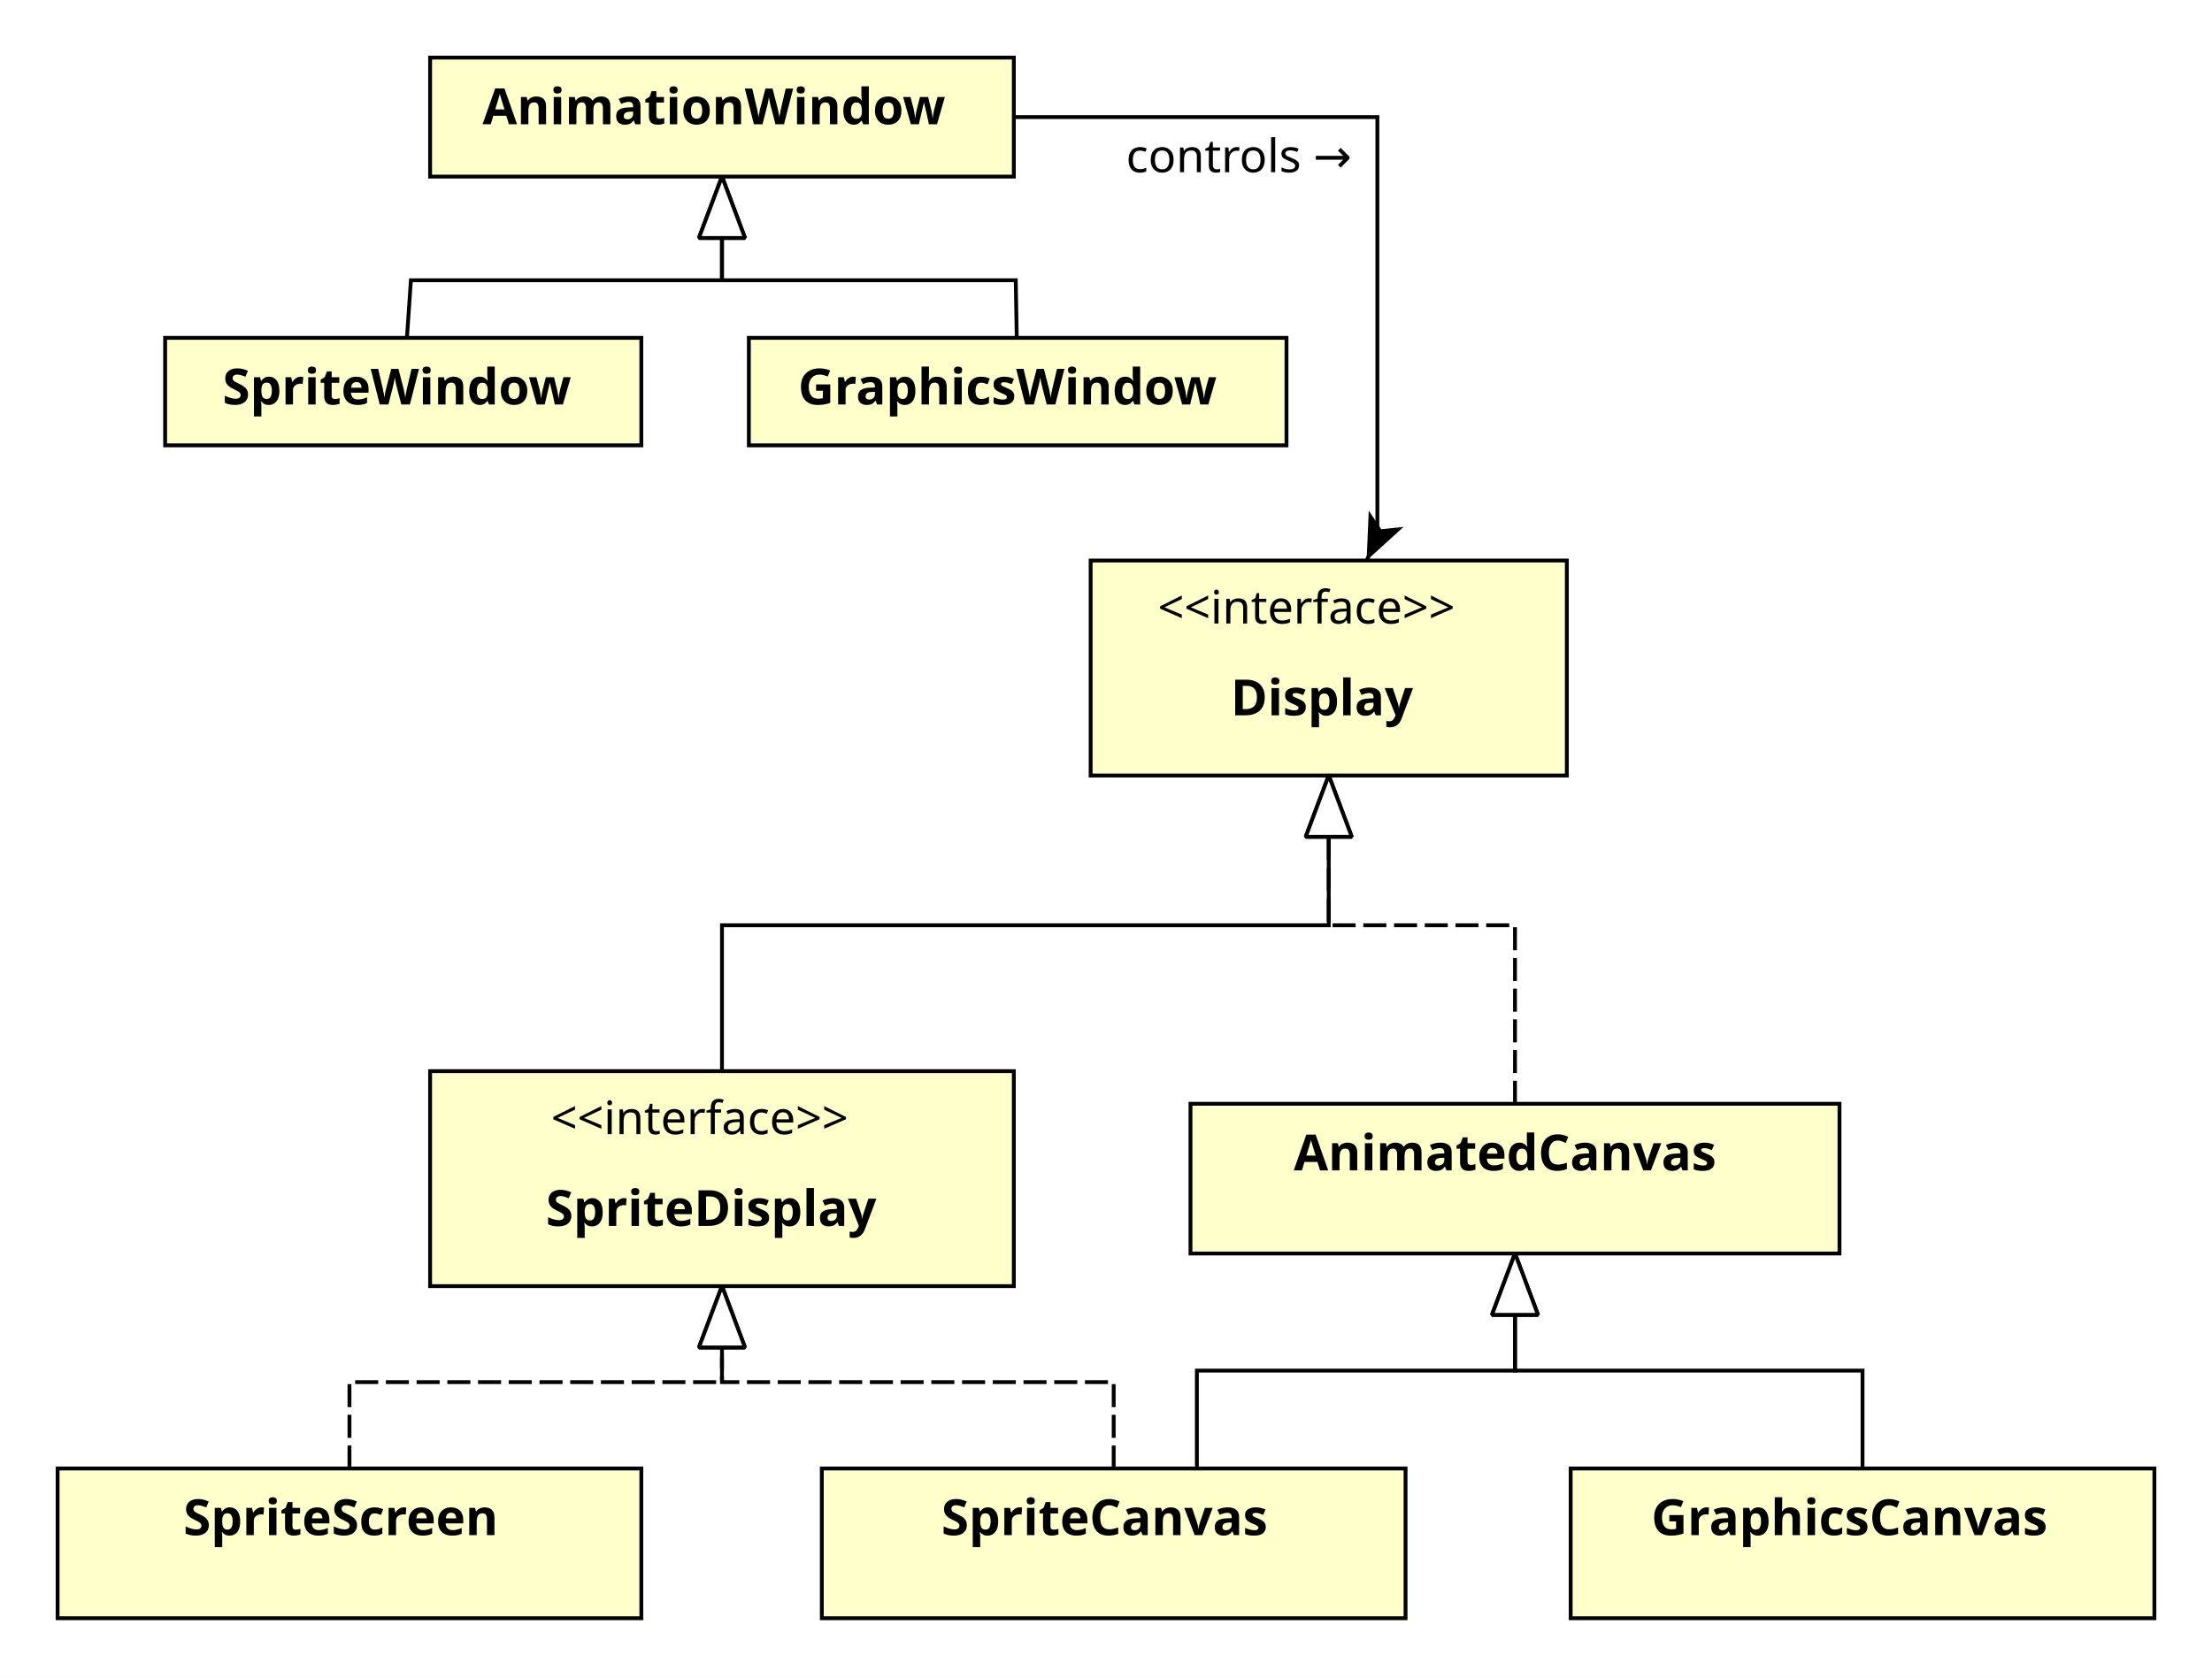
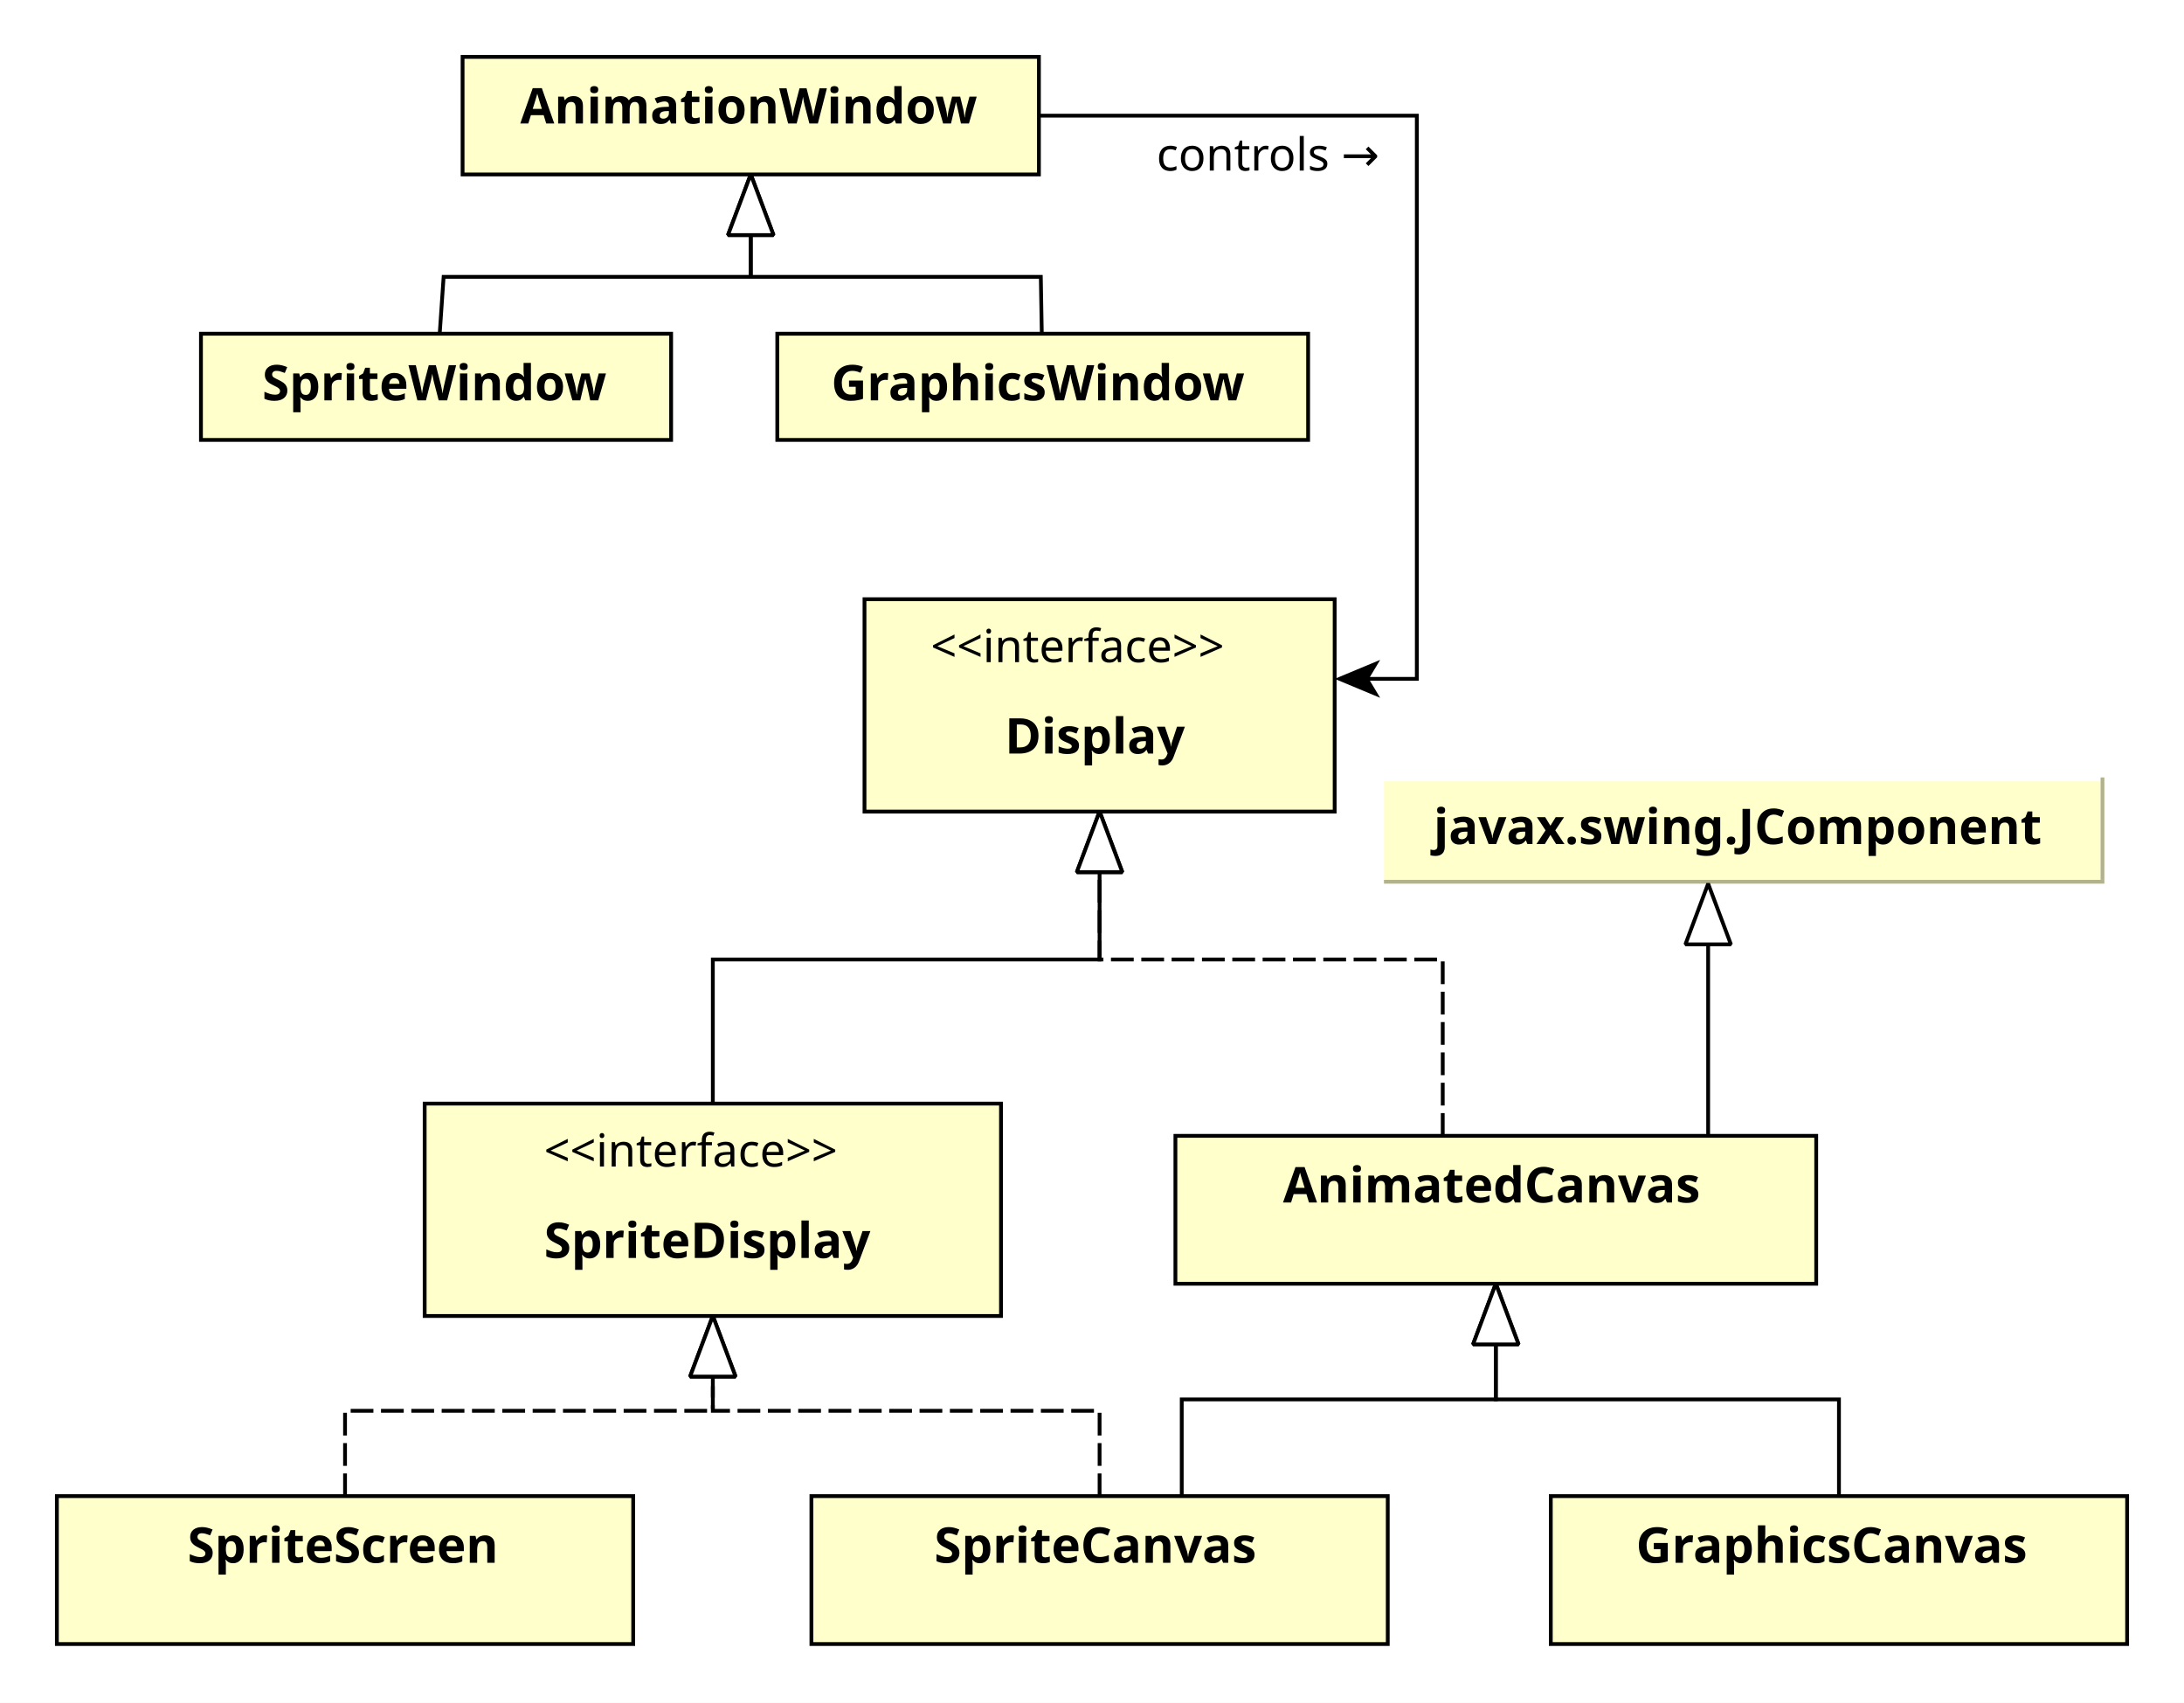
- <svg xmlns="http://www.w3.org/2000/svg" fill-opacity="1" color-rendering="auto" color-interpolation="auto" text-rendering="auto" stroke="black" stroke-linecap="square" width="576" stroke-miterlimit="10" shape-rendering="auto" stroke-opacity="1" fill="black" stroke-dasharray="none" font-weight="normal" stroke-width="1" height="437" font-family="'Dialog'" font-style="normal" stroke-linejoin="miter" font-size="12px" stroke-dashoffset="0" image-rendering="auto">
+ <svg xmlns="http://www.w3.org/2000/svg" fill-opacity="1" color-rendering="auto" color-interpolation="auto" text-rendering="auto" stroke="black" stroke-linecap="square" width="576" stroke-miterlimit="10" shape-rendering="auto" stroke-opacity="1" fill="black" stroke-dasharray="none" font-weight="normal" stroke-width="1" height="449" font-family="'Dialog'" font-style="normal" stroke-linejoin="miter" font-size="12px" stroke-dashoffset="0" image-rendering="auto">
  <defs id="genericDefs" />
  <g>
    <defs id="defs1">
      <clipPath clipPathUnits="userSpaceOnUse" id="clipPath1">
-         <path d="M0 0 L576 0 L576 437 L0 437 L0 0 Z" />
+         <path d="M0 0 L576 0 L576 449 L0 449 L0 0 Z" />
      </clipPath>
      <clipPath clipPathUnits="userSpaceOnUse" id="clipPath2">
-         <path d="M98 78 L674 78 L674 515 L98 515 L98 78 Z" />
+         <path d="M88 78 L664 78 L664 527 L88 527 L88 78 Z" />
      </clipPath>
      <clipPath clipPathUnits="userSpaceOnUse" id="clipPath3">
-         <path d="M382 224 L382 280 L506 280 L506 224 Z" />
+         <path d="M316 236 L316 292 L440 292 L440 236 Z" />
      </clipPath>
      <clipPath clipPathUnits="userSpaceOnUse" id="clipPath4">
-         <path d="M210 357 L210 413 L362 413 L362 357 Z" />
+         <path d="M200 369 L200 425 L352 425 L352 369 Z" />
      </clipPath>
      <clipPath clipPathUnits="userSpaceOnUse" id="clipPath5">
-         <path d="M408 365 L408 404 L577 404 L577 365 Z" />
+         <path d="M398 377 L398 416 L567 416 L567 377 Z" />
      </clipPath>
      <clipPath clipPathUnits="userSpaceOnUse" id="clipPath6">
-         <path d="M312 460 L312 499 L464 499 L464 460 Z" />
+         <path d="M302 472 L302 511 L454 511 L454 472 Z" />
      </clipPath>
      <clipPath clipPathUnits="userSpaceOnUse" id="clipPath7">
-         <path d="M113 460 L113 499 L265 499 L265 460 Z" />
+         <path d="M103 472 L103 511 L255 511 L255 472 Z" />
      </clipPath>
      <clipPath clipPathUnits="userSpaceOnUse" id="clipPath8">
-         <path d="M507 460 L507 499 L659 499 L659 460 Z" />
+         <path d="M497 472 L497 511 L649 511 L649 472 Z" />
      </clipPath>
      <clipPath clipPathUnits="userSpaceOnUse" id="clipPath9">
        <path d="M210 93 L210 124 L362 124 L362 93 Z" />
      </clipPath>
      <clipPath clipPathUnits="userSpaceOnUse" id="clipPath10">
        <path d="M141 166 L141 194 L265 194 L265 166 Z" />
      </clipPath>
      <clipPath clipPathUnits="userSpaceOnUse" id="clipPath11">
        <path d="M293 166 L293 194 L433 194 L433 166 Z" />
      </clipPath>
+       <clipPath clipPathUnits="userSpaceOnUse" id="clipPath12">
+         <path d="M452 283 L452 311 L643 311 L643 283 Z" />
+       </clipPath>
    </defs>
-     <g fill="white" text-rendering="geometricPrecision" shape-rendering="geometricPrecision" transform="translate(-98,-78)" stroke="white">
-       <rect x="98" width="576" height="437" y="78" clip-path="url(#clipPath2)" stroke="none" />
+     <g fill="white" text-rendering="geometricPrecision" shape-rendering="geometricPrecision" transform="translate(-88,-78)" stroke="white">
+       <rect x="88" width="576" height="449" y="78" clip-path="url(#clipPath2)" stroke="none" />
    </g>
-     <g fill="rgb(255,255,204)" text-rendering="geometricPrecision" shape-rendering="geometricPrecision" transform="matrix(1,0,0,1,-98,-78)" stroke="rgb(255,255,204)">
-       <rect x="382" width="124" height="56" y="224" clip-path="url(#clipPath2)" stroke="none" />
+     <g fill="rgb(255,255,204)" text-rendering="geometricPrecision" shape-rendering="geometricPrecision" transform="matrix(1,0,0,1,-88,-78)" stroke="rgb(255,255,204)">
+       <rect x="316" width="124" height="56" y="236" clip-path="url(#clipPath2)" stroke="none" />
    </g>
-     <g text-rendering="geometricPrecision" stroke-miterlimit="1.45" shape-rendering="geometricPrecision" transform="matrix(1,0,0,1,-98,-78)" stroke-linecap="butt">
-       <rect fill="none" x="382" width="124" height="56" y="224" clip-path="url(#clipPath2)" />
-       <text x="399.486" xml:space="preserve" y="240.402" clip-path="url(#clipPath3)" font-family="sans-serif" stroke="none">&lt;&lt;interface&gt;&gt;</text>
-       <text x="418.473" font-size="13px" y="264.315" clip-path="url(#clipPath3)" font-family="sans-serif" stroke="none" font-weight="bold" xml:space="preserve">Display</text>
+     <g text-rendering="geometricPrecision" stroke-miterlimit="1.45" shape-rendering="geometricPrecision" transform="matrix(1,0,0,1,-88,-78)" stroke-linecap="butt">
+       <rect fill="none" x="316" width="124" height="56" y="236" clip-path="url(#clipPath2)" />
+       <text x="333.486" xml:space="preserve" y="252.602" clip-path="url(#clipPath3)" font-family="sans-serif" stroke="none">&lt;&lt;interface&gt;&gt;</text>
+       <text x="353.025" font-size="13px" y="276.701" clip-path="url(#clipPath3)" font-family="sans-serif" stroke="none" font-weight="bold" xml:space="preserve">Display</text>
    </g>
-     <g fill="rgb(255,255,204)" text-rendering="geometricPrecision" shape-rendering="geometricPrecision" transform="matrix(1,0,0,1,-98,-78)" stroke="rgb(255,255,204)">
-       <rect x="210" width="152" height="56" y="357" clip-path="url(#clipPath2)" stroke="none" />
+     <g fill="rgb(255,255,204)" text-rendering="geometricPrecision" shape-rendering="geometricPrecision" transform="matrix(1,0,0,1,-88,-78)" stroke="rgb(255,255,204)">
+       <rect x="200" width="152" height="56" y="369" clip-path="url(#clipPath2)" stroke="none" />
    </g>
-     <g text-rendering="geometricPrecision" stroke-miterlimit="1.45" shape-rendering="geometricPrecision" transform="matrix(1,0,0,1,-98,-78)" stroke-linecap="butt">
-       <rect fill="none" x="210" width="152" height="56" y="357" clip-path="url(#clipPath2)" />
-       <text x="241.486" xml:space="preserve" y="373.402" clip-path="url(#clipPath4)" font-family="sans-serif" stroke="none">&lt;&lt;interface&gt;&gt;</text>
-       <text x="240.138" font-size="13px" y="397.315" clip-path="url(#clipPath4)" font-family="sans-serif" stroke="none" font-weight="bold" xml:space="preserve">SpriteDisplay</text>
+     <g text-rendering="geometricPrecision" stroke-miterlimit="1.45" shape-rendering="geometricPrecision" transform="matrix(1,0,0,1,-88,-78)" stroke-linecap="butt">
+       <rect fill="none" x="200" width="152" height="56" y="369" clip-path="url(#clipPath2)" />
+       <text x="231.486" xml:space="preserve" y="385.602" clip-path="url(#clipPath4)" font-family="sans-serif" stroke="none">&lt;&lt;interface&gt;&gt;</text>
+       <text x="231.493" font-size="13px" y="409.701" clip-path="url(#clipPath4)" font-family="sans-serif" stroke="none" font-weight="bold" xml:space="preserve">SpriteDisplay</text>
    </g>
-     <g fill="rgb(255,255,204)" text-rendering="geometricPrecision" shape-rendering="geometricPrecision" transform="matrix(1,0,0,1,-98,-78)" stroke="rgb(255,255,204)">
-       <rect x="408" width="169" height="39" y="365.5" clip-path="url(#clipPath2)" stroke="none" />
+     <g fill="rgb(255,255,204)" text-rendering="geometricPrecision" shape-rendering="geometricPrecision" transform="matrix(1,0,0,1,-88,-78)" stroke="rgb(255,255,204)">
+       <rect x="398" width="169" height="39" y="377.5" clip-path="url(#clipPath2)" stroke="none" />
    </g>
-     <g text-rendering="geometricPrecision" stroke-miterlimit="1.45" shape-rendering="geometricPrecision" transform="matrix(1,0,0,1,-98,-78)" stroke-linecap="butt">
-       <rect fill="none" x="408" width="169" height="39" y="365.5" clip-path="url(#clipPath2)" />
-       <text x="434.892" font-size="13px" y="382.853" clip-path="url(#clipPath5)" font-family="sans-serif" stroke="none" font-weight="bold" xml:space="preserve">AnimatedCanvas</text>
+     <g text-rendering="geometricPrecision" stroke-miterlimit="1.45" shape-rendering="geometricPrecision" transform="matrix(1,0,0,1,-88,-78)" stroke-linecap="butt">
+       <rect fill="none" x="398" width="169" height="39" y="377.5" clip-path="url(#clipPath2)" />
+       <text x="426.384" font-size="13px" y="395.068" clip-path="url(#clipPath5)" font-family="sans-serif" stroke="none" font-weight="bold" xml:space="preserve">AnimatedCanvas</text>
    </g>
-     <g fill="rgb(255,255,204)" text-rendering="geometricPrecision" shape-rendering="geometricPrecision" transform="matrix(1,0,0,1,-98,-78)" stroke="rgb(255,255,204)">
-       <rect x="312" width="152" height="39" y="460.5" clip-path="url(#clipPath2)" stroke="none" />
+     <g fill="rgb(255,255,204)" text-rendering="geometricPrecision" shape-rendering="geometricPrecision" transform="matrix(1,0,0,1,-88,-78)" stroke="rgb(255,255,204)">
+       <rect x="302" width="152" height="39" y="472.5" clip-path="url(#clipPath2)" stroke="none" />
    </g>
-     <g text-rendering="geometricPrecision" stroke-miterlimit="1.45" shape-rendering="geometricPrecision" transform="matrix(1,0,0,1,-98,-78)" stroke-linecap="butt">
-       <rect fill="none" x="312" width="152" height="39" y="460.5" clip-path="url(#clipPath2)" />
-       <text x="343.125" font-size="13px" y="477.853" clip-path="url(#clipPath6)" font-family="sans-serif" stroke="none" font-weight="bold" xml:space="preserve">SpriteCanvas</text>
+     <g text-rendering="geometricPrecision" stroke-miterlimit="1.45" shape-rendering="geometricPrecision" transform="matrix(1,0,0,1,-88,-78)" stroke-linecap="butt">
+       <rect fill="none" x="302" width="152" height="39" y="472.5" clip-path="url(#clipPath2)" />
+       <text x="334.395" font-size="13px" y="490.068" clip-path="url(#clipPath6)" font-family="sans-serif" stroke="none" font-weight="bold" xml:space="preserve">SpriteCanvas</text>
    </g>
-     <g fill="rgb(255,255,204)" text-rendering="geometricPrecision" shape-rendering="geometricPrecision" transform="matrix(1,0,0,1,-98,-78)" stroke="rgb(255,255,204)">
-       <rect x="113" width="152" height="39" y="460.5" clip-path="url(#clipPath2)" stroke="none" />
+     <g fill="rgb(255,255,204)" text-rendering="geometricPrecision" shape-rendering="geometricPrecision" transform="matrix(1,0,0,1,-88,-78)" stroke="rgb(255,255,204)">
+       <rect x="103" width="152" height="39" y="472.5" clip-path="url(#clipPath2)" stroke="none" />
    </g>
-     <g text-rendering="geometricPrecision" stroke-miterlimit="1.45" shape-rendering="geometricPrecision" transform="matrix(1,0,0,1,-98,-78)" stroke-linecap="butt">
-       <rect fill="none" x="113" width="152" height="39" y="460.5" clip-path="url(#clipPath2)" />
-       <text x="145.747" font-size="13px" y="477.853" clip-path="url(#clipPath7)" font-family="sans-serif" stroke="none" font-weight="bold" xml:space="preserve">SpriteScreen</text>
+     <g text-rendering="geometricPrecision" stroke-miterlimit="1.45" shape-rendering="geometricPrecision" transform="matrix(1,0,0,1,-88,-78)" stroke-linecap="butt">
+       <rect fill="none" x="103" width="152" height="39" y="472.5" clip-path="url(#clipPath2)" />
+       <text x="137.455" font-size="13px" y="490.068" clip-path="url(#clipPath7)" font-family="sans-serif" stroke="none" font-weight="bold" xml:space="preserve">SpriteScreen</text>
    </g>
-     <g fill="rgb(255,255,204)" text-rendering="geometricPrecision" shape-rendering="geometricPrecision" transform="matrix(1,0,0,1,-98,-78)" stroke="rgb(255,255,204)">
-       <rect x="507" width="152" height="39" y="460.5" clip-path="url(#clipPath2)" stroke="none" />
+     <g fill="rgb(255,255,204)" text-rendering="geometricPrecision" shape-rendering="geometricPrecision" transform="matrix(1,0,0,1,-88,-78)" stroke="rgb(255,255,204)">
+       <rect x="497" width="152" height="39" y="472.5" clip-path="url(#clipPath2)" stroke="none" />
    </g>
-     <g text-rendering="geometricPrecision" stroke-miterlimit="1.45" shape-rendering="geometricPrecision" transform="matrix(1,0,0,1,-98,-78)" stroke-linecap="butt">
-       <rect fill="none" x="507" width="152" height="39" y="460.5" clip-path="url(#clipPath2)" />
-       <text x="527.998" font-size="13px" y="477.853" clip-path="url(#clipPath8)" font-family="sans-serif" stroke="none" font-weight="bold" xml:space="preserve">GraphicsCanvas</text>
+     <g text-rendering="geometricPrecision" stroke-miterlimit="1.45" shape-rendering="geometricPrecision" transform="matrix(1,0,0,1,-88,-78)" stroke-linecap="butt">
+       <rect fill="none" x="497" width="152" height="39" y="472.5" clip-path="url(#clipPath2)" />
+       <text x="519.48" font-size="13px" y="490.068" clip-path="url(#clipPath8)" font-family="sans-serif" stroke="none" font-weight="bold" xml:space="preserve">GraphicsCanvas</text>
    </g>
-     <g fill="rgb(255,255,204)" text-rendering="geometricPrecision" shape-rendering="geometricPrecision" transform="matrix(1,0,0,1,-98,-78)" stroke="rgb(255,255,204)">
+     <g fill="rgb(255,255,204)" text-rendering="geometricPrecision" shape-rendering="geometricPrecision" transform="matrix(1,0,0,1,-88,-78)" stroke="rgb(255,255,204)">
      <rect x="210" width="152" height="31" y="93" clip-path="url(#clipPath2)" stroke="none" />
    </g>
-     <g text-rendering="geometricPrecision" stroke-miterlimit="1.45" shape-rendering="geometricPrecision" transform="matrix(1,0,0,1,-98,-78)" stroke-linecap="butt">
+     <g text-rendering="geometricPrecision" stroke-miterlimit="1.45" shape-rendering="geometricPrecision" transform="matrix(1,0,0,1,-88,-78)" stroke-linecap="butt">
      <rect fill="none" x="210" width="152" height="31" y="93" clip-path="url(#clipPath2)" />
-       <text x="223.663" font-size="13px" y="110.353" clip-path="url(#clipPath9)" font-family="sans-serif" stroke="none" font-weight="bold" xml:space="preserve">AnimationWindow</text>
+       <text x="225.215" font-size="13px" y="110.568" clip-path="url(#clipPath9)" font-family="sans-serif" stroke="none" font-weight="bold" xml:space="preserve">AnimationWindow</text>
    </g>
-     <g fill="rgb(255,255,204)" text-rendering="geometricPrecision" shape-rendering="geometricPrecision" transform="matrix(1,0,0,1,-98,-78)" stroke="rgb(255,255,204)">
+     <g fill="rgb(255,255,204)" text-rendering="geometricPrecision" shape-rendering="geometricPrecision" transform="matrix(1,0,0,1,-88,-78)" stroke="rgb(255,255,204)">
      <rect x="141" width="124" height="28" y="166" clip-path="url(#clipPath2)" stroke="none" />
    </g>
-     <g text-rendering="geometricPrecision" stroke-miterlimit="1.45" shape-rendering="geometricPrecision" transform="matrix(1,0,0,1,-98,-78)" stroke-linecap="butt">
+     <g text-rendering="geometricPrecision" stroke-miterlimit="1.45" shape-rendering="geometricPrecision" transform="matrix(1,0,0,1,-88,-78)" stroke-linecap="butt">
      <rect fill="none" x="141" width="124" height="28" y="166" clip-path="url(#clipPath2)" />
-       <text x="155.948" font-size="13px" y="183.352" clip-path="url(#clipPath10)" font-family="sans-serif" stroke="none" font-weight="bold" xml:space="preserve">SpriteWindow</text>
+       <text x="157.144" font-size="13px" y="183.568" clip-path="url(#clipPath10)" font-family="sans-serif" stroke="none" font-weight="bold" xml:space="preserve">SpriteWindow</text>
    </g>
-     <g fill="rgb(255,255,204)" text-rendering="geometricPrecision" shape-rendering="geometricPrecision" transform="matrix(1,0,0,1,-98,-78)" stroke="rgb(255,255,204)">
+     <g fill="rgb(255,255,204)" text-rendering="geometricPrecision" shape-rendering="geometricPrecision" transform="matrix(1,0,0,1,-88,-78)" stroke="rgb(255,255,204)">
      <rect x="293" width="140" height="28" y="166" clip-path="url(#clipPath2)" stroke="none" />
    </g>
-     <g text-rendering="geometricPrecision" stroke-miterlimit="1.45" shape-rendering="geometricPrecision" transform="matrix(1,0,0,1,-98,-78)" stroke-linecap="butt">
+     <g text-rendering="geometricPrecision" stroke-miterlimit="1.45" shape-rendering="geometricPrecision" transform="matrix(1,0,0,1,-88,-78)" stroke-linecap="butt">
      <rect fill="none" x="293" width="140" height="28" y="166" clip-path="url(#clipPath2)" />
-       <text x="305.82" font-size="13px" y="183.352" clip-path="url(#clipPath11)" font-family="sans-serif" stroke="none" font-weight="bold" xml:space="preserve">GraphicsWindow</text>
-       <path fill="none" d="M286 356.995 L286 319 L444 319 L444 294.971" clip-path="url(#clipPath2)" />
-       <path fill="white" d="M444 279.971 L438 295.971 L450 295.971 Z" clip-path="url(#clipPath2)" stroke="none" />
-       <path fill="none" d="M444 279.971 L438 295.971 L450 295.971 Z" clip-path="url(#clipPath2)" />
-       <path fill="none" stroke-dasharray="6,2" d="M492.5 365.503 L492.5 319 L444 319 L444 294.971" clip-path="url(#clipPath2)" />
-       <path fill="white" stroke-dasharray="6,2" d="M444 279.971 L438 295.971 L450 295.971 Z" clip-path="url(#clipPath2)" stroke="none" />
-       <path fill="none" d="M444 279.971 L438 295.971 L450 295.971 Z" clip-path="url(#clipPath2)" />
-       <path fill="none" stroke-dasharray="6,2" d="M388 460.518 L388 438 L286 438 L286 427.975" clip-path="url(#clipPath2)" />
-       <path fill="white" stroke-dasharray="6,2" d="M286 412.975 L280 428.975 L292 428.975 Z" clip-path="url(#clipPath2)" stroke="none" />
-       <path fill="none" d="M286 412.975 L280 428.975 L292 428.975 Z" clip-path="url(#clipPath2)" />
-       <path fill="none" d="M409.667 460.489 L409.667 435 L492.5 435 L492.5 419.482" clip-path="url(#clipPath2)" />
-       <path fill="white" d="M492.5 404.482 L486.5 420.482 L498.5 420.482 Z" clip-path="url(#clipPath2)" stroke="none" />
-       <path fill="none" d="M492.5 404.482 L486.5 420.482 L498.5 420.482 Z" clip-path="url(#clipPath2)" />
-       <path fill="none" stroke-dasharray="6,2" d="M189 460.518 L189 438 L286 438 L286 427.975" clip-path="url(#clipPath2)" />
-       <path fill="white" stroke-dasharray="6,2" d="M286 412.975 L280 428.975 L292 428.975 Z" clip-path="url(#clipPath2)" stroke="none" />
-       <path fill="none" d="M286 412.975 L280 428.975 L292 428.975 Z" clip-path="url(#clipPath2)" />
-       <path fill="none" d="M583 460.532 L583 435 L492.5 435 L492.5 419.482" clip-path="url(#clipPath2)" />
-       <path fill="white" d="M492.5 404.482 L486.5 420.482 L498.5 420.482 Z" clip-path="url(#clipPath2)" stroke="none" />
-       <path fill="none" d="M492.5 404.482 L486.5 420.482 L498.5 420.482 Z" clip-path="url(#clipPath2)" />
-       <path fill="none" d="M362.042 108.5 L456.667 108.5 L456.667 218 L453.863 223.99" clip-path="url(#clipPath2)" />
-       <path d="M453.863 223.99 L463.479 215.241 L457.678 215.839 L454.422 211.002 Z" clip-path="url(#clipPath2)" stroke="none" />
-       <text x="391.236" xml:space="preserve" y="122.857" clip-path="url(#clipPath2)" font-family="sans-serif" stroke="none">controls →</text>
-       <path fill="none" d="M203.967 165.981 L205 151 L286 151 L286 138.981" clip-path="url(#clipPath2)" />
-       <path fill="white" d="M286 123.981 L280 139.981 L292 139.981 Z" clip-path="url(#clipPath2)" stroke="none" />
-       <path fill="none" d="M286 123.981 L280 139.981 L292 139.981 Z" clip-path="url(#clipPath2)" />
-       <path fill="none" d="M362.758 165.981 L362.5 151 L286 151 L286 138.981" clip-path="url(#clipPath2)" />
-       <path fill="white" d="M286 123.981 L280 139.981 L292 139.981 Z" clip-path="url(#clipPath2)" stroke="none" />
-       <path fill="none" d="M286 123.981 L280 139.981 L292 139.981 Z" clip-path="url(#clipPath2)" />
+       <text x="307.229" font-size="13px" y="183.568" clip-path="url(#clipPath11)" font-family="sans-serif" stroke="none" font-weight="bold" xml:space="preserve">GraphicsWindow</text>
+     </g>
+     <g fill="rgb(255,255,204)" text-rendering="geometricPrecision" shape-rendering="geometricPrecision" transform="matrix(1,0,0,1,-88,-78)" stroke="rgb(255,255,204)">
+       <rect x="453" width="189" height="26" y="284" clip-path="url(#clipPath2)" stroke="none" />
+       <rect x="452" y="283" clip-path="url(#clipPath2)" fill="white" width="1" height="28" stroke="none" />
+       <rect x="453" y="283" clip-path="url(#clipPath2)" fill="white" width="189" height="1" stroke="none" />
+       <rect x="453" y="310" clip-path="url(#clipPath2)" fill="rgb(178,178,142)" width="190" height="1" stroke="none" />
+       <rect x="642" y="283" clip-path="url(#clipPath2)" fill="rgb(178,178,142)" width="1" height="27" stroke="none" />
+     </g>
+     <g font-size="13px" stroke-linecap="butt" transform="matrix(1,0,0,1,-88,-78)" text-rendering="geometricPrecision" font-family="sans-serif" shape-rendering="geometricPrecision" font-weight="bold" stroke-miterlimit="1.45">
+       <text x="466.087" xml:space="preserve" y="300.568" clip-path="url(#clipPath12)" stroke="none">javax.swing.JComponent</text>
+       <path fill="none" d="M276 368.995 L276 331 L378 331 L378 306.971" clip-path="url(#clipPath2)" />
+     </g>
+     <g stroke-linecap="butt" transform="matrix(1,0,0,1,-88,-78)" fill="white" text-rendering="geometricPrecision" shape-rendering="geometricPrecision" stroke="white" stroke-miterlimit="1.45">
+       <path d="M378 291.971 L372 307.971 L384 307.971 Z" stroke="none" clip-path="url(#clipPath2)" />
+       <path fill="none" d="M378 291.971 L372 307.971 L384 307.971 Z" clip-path="url(#clipPath2)" stroke="black" />
+       <path fill="none" stroke-dasharray="6,2" d="M468.5 377.503 L468.5 331 L378 331 L378 306.971" clip-path="url(#clipPath2)" stroke="black" />
+       <path stroke-dasharray="6,2" d="M378 291.971 L372 307.971 L384 307.971 Z" clip-path="url(#clipPath2)" stroke="none" />
+       <path fill="none" d="M378 291.971 L372 307.971 L384 307.971 Z" clip-path="url(#clipPath2)" stroke="black" />
+       <path fill="none" stroke-dasharray="6,2" d="M378 472.518 L378 450 L276 450 L276 439.975" clip-path="url(#clipPath2)" stroke="black" />
+       <path stroke-dasharray="6,2" d="M276 424.975 L270 440.975 L282 440.975 Z" clip-path="url(#clipPath2)" stroke="none" />
+       <path fill="none" d="M276 424.975 L270 440.975 L282 440.975 Z" clip-path="url(#clipPath2)" stroke="black" />
+       <path fill="none" d="M399.667 472.489 L399.667 447 L482.5 447 L482.5 431.482" clip-path="url(#clipPath2)" stroke="black" />
+       <path d="M482.5 416.482 L476.5 432.482 L488.5 432.482 Z" clip-path="url(#clipPath2)" stroke="none" />
+       <path fill="none" d="M482.5 416.482 L476.5 432.482 L488.5 432.482 Z" clip-path="url(#clipPath2)" stroke="black" />
+       <path fill="none" stroke-dasharray="6,2" d="M179 472.518 L179 450 L276 450 L276 439.975" clip-path="url(#clipPath2)" stroke="black" />
+       <path stroke-dasharray="6,2" d="M276 424.975 L270 440.975 L282 440.975 Z" clip-path="url(#clipPath2)" stroke="none" />
+       <path fill="none" d="M276 424.975 L270 440.975 L282 440.975 Z" clip-path="url(#clipPath2)" stroke="black" />
+       <path fill="none" d="M573 472.532 L573 447 L482.5 447 L482.5 431.482" clip-path="url(#clipPath2)" stroke="black" />
+       <path d="M482.5 416.482 L476.5 432.482 L488.5 432.482 Z" clip-path="url(#clipPath2)" stroke="none" />
+       <path fill="none" d="M482.5 416.482 L476.5 432.482 L488.5 432.482 Z" clip-path="url(#clipPath2)" stroke="black" />
+       <path fill="none" d="M362.039 108.5 L461.667 108.5 L461.667 257 L447.999 257" clip-path="url(#clipPath2)" stroke="black" />
+       <path fill="black" d="M439.999 257 L451.999 262 L448.999 257 L451.999 252 Z" clip-path="url(#clipPath2)" stroke="none" />
+       <text x="393.031" y="122.972" clip-path="url(#clipPath2)" fill="black" font-family="sans-serif" stroke="none" xml:space="preserve">controls →</text>
+       <path fill="none" d="M203.967 165.981 L205 151 L286 151 L286 138.981" clip-path="url(#clipPath2)" stroke="black" />
+       <path d="M286 123.981 L280 139.981 L292 139.981 Z" clip-path="url(#clipPath2)" stroke="none" />
+       <path fill="none" d="M286 123.981 L280 139.981 L292 139.981 Z" clip-path="url(#clipPath2)" stroke="black" />
+       <path fill="none" d="M362.758 165.981 L362.5 151 L286 151 L286 138.981" clip-path="url(#clipPath2)" stroke="black" />
+       <path d="M286 123.981 L280 139.981 L292 139.981 Z" clip-path="url(#clipPath2)" stroke="none" />
+       <path fill="none" d="M286 123.981 L280 139.981 L292 139.981 Z" clip-path="url(#clipPath2)" stroke="black" />
+       <path fill="none" d="M538.5 377.484 L538.5 326.008" clip-path="url(#clipPath2)" stroke="black" />
+       <path d="M538.5 311.008 L532.5 327.008 L544.5 327.008 Z" clip-path="url(#clipPath2)" stroke="none" />
+       <path fill="none" d="M538.5 311.008 L532.5 327.008 L544.5 327.008 Z" clip-path="url(#clipPath2)" stroke="black" />
    </g>
  </g>
</svg>
